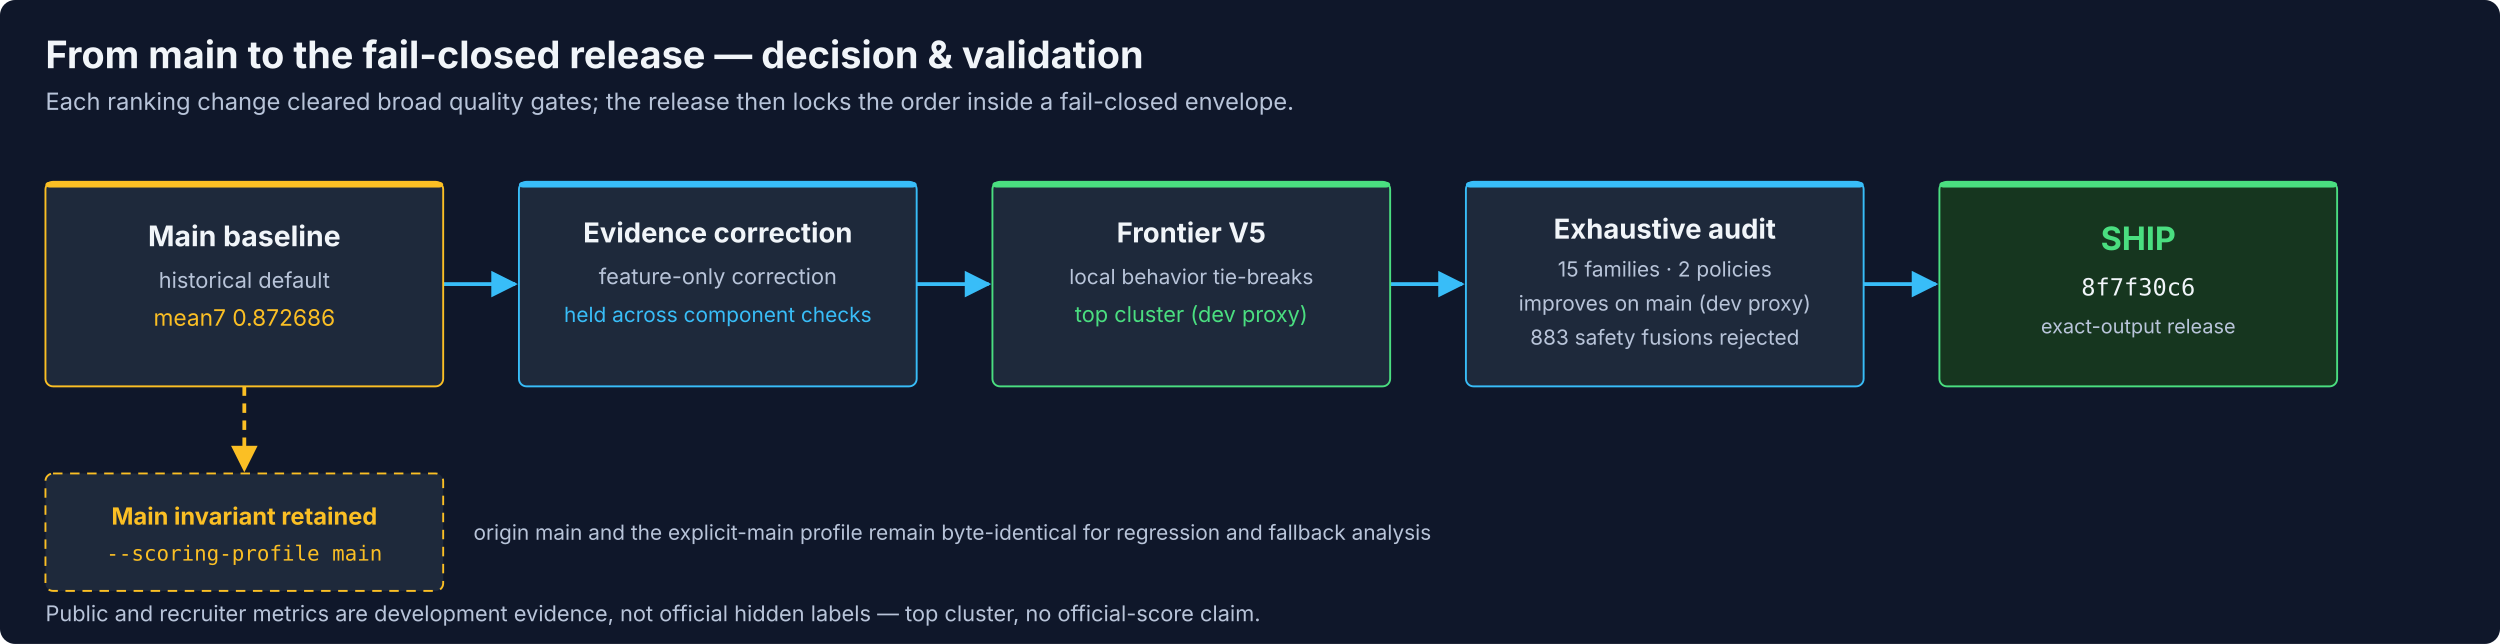
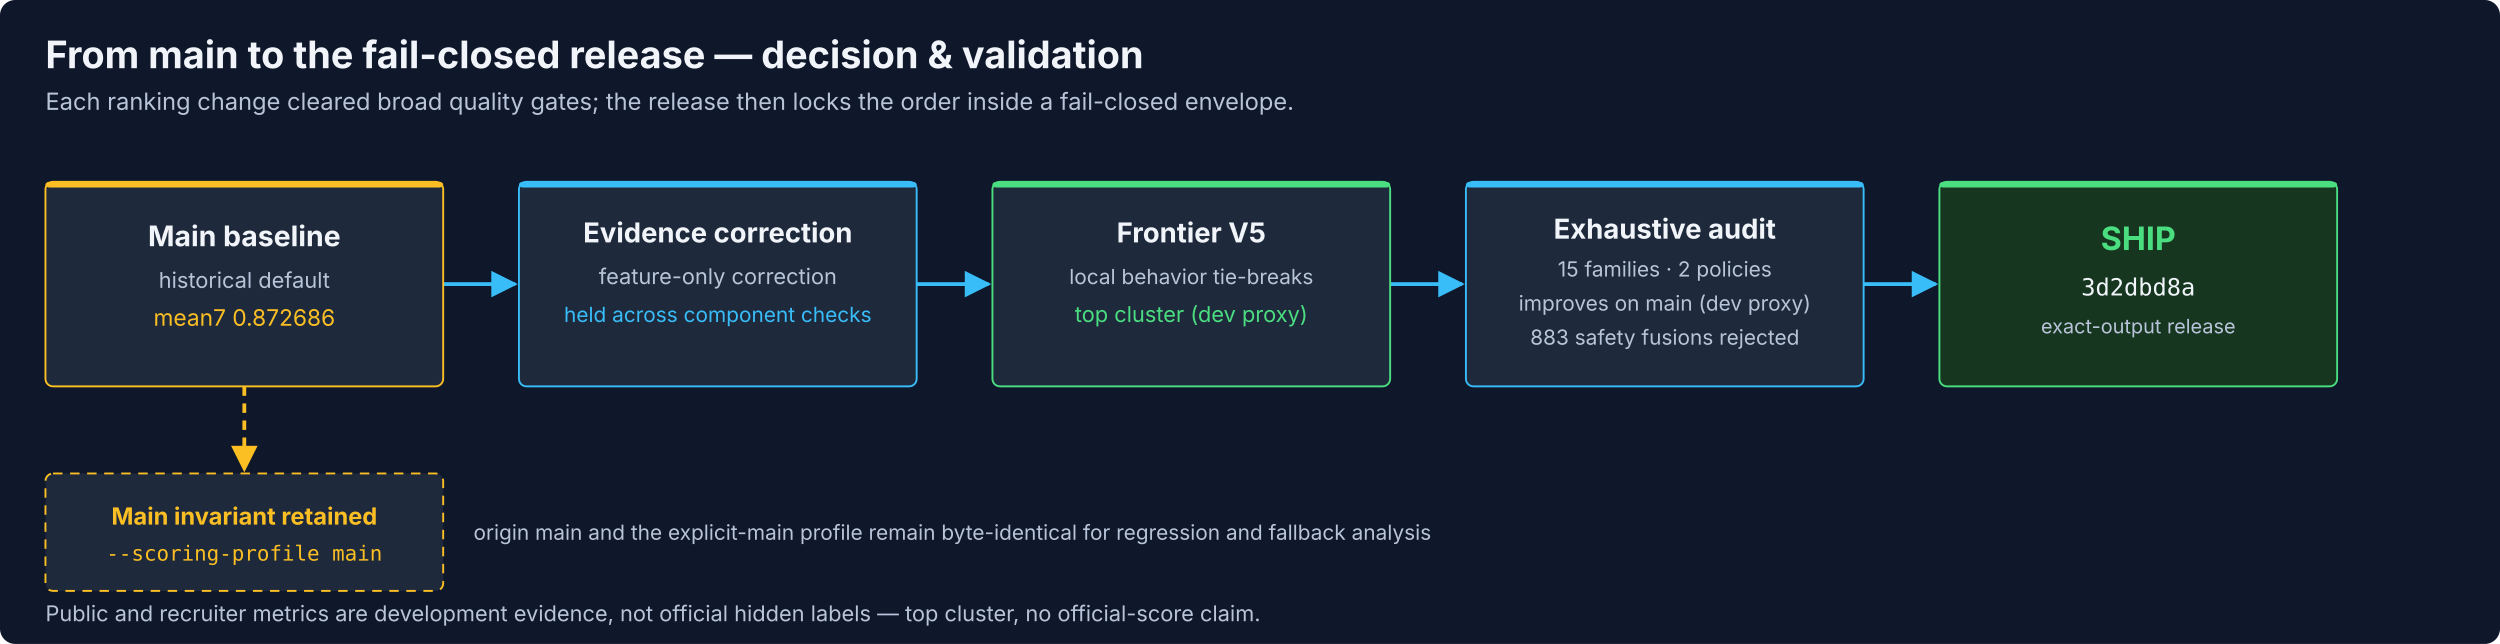
<svg xmlns="http://www.w3.org/2000/svg" viewBox="0 0 1320 340" font-family="Inter, Segoe UI, sans-serif" role="img" aria-label="Main to release decision and validation flow">
  <defs>
    <marker id="a" viewBox="0 0 10 10" refX="9" refY="5" markerWidth="7" markerHeight="7" orient="auto-start-reverse">
      <path d="M0,0 L10,5 L0,10 z" fill="#38BDF8" />
    </marker>
    <marker id="ag" viewBox="0 0 10 10" refX="9" refY="5" markerWidth="7" markerHeight="7" orient="auto-start-reverse">
      <path d="M0,0 L10,5 L0,10 z" fill="#FBBF24" />
    </marker>
  </defs>
  <rect x="0" y="0" width="1320" height="340" rx="8" fill="#0F172A" />
  <text x="24" y="36" fill="#F1F5F9" font-size="20" font-weight="700">From main to the fail-closed release — decision &amp; validation</text>
  <text x="24" y="58" fill="#B8C4D9" font-size="12.5">Each ranking change cleared broad quality gates; the release then locks the order inside a fail-closed envelope.</text>
  <g stroke="#38BDF8" stroke-width="2" marker-end="url(#a)">
    <line x1="234" y1="150" x2="272" y2="150" />
    <line x1="484" y1="150" x2="522" y2="150" />
    <line x1="734" y1="150" x2="772" y2="150" />
    <line x1="984" y1="150" x2="1022" y2="150" />
  </g>
  <line x1="129" y1="204" x2="129" y2="248" stroke="#FBBF24" stroke-width="2" stroke-dasharray="5 4" marker-end="url(#ag)" />
  <g>
    <rect x="24" y="96" width="210" height="108" rx="4" fill="#1E293B" stroke="#FBBF24" />
    <rect x="24" y="96" width="210" height="3" rx="2" fill="#FBBF24" />
    <text x="129" y="130" text-anchor="middle" fill="#F1F5F9" font-size="15" font-weight="700">Main baseline</text>
    <text x="129" y="152" text-anchor="middle" fill="#B8C4D9" font-size="11.5">historical default</text>
    <text x="129" y="172" text-anchor="middle" fill="#FBBF24" font-size="12">mean7 0.872686</text>
  </g>
  <g>
    <rect x="274" y="96" width="210" height="108" rx="4" fill="#1E293B" stroke="#38BDF8" />
    <rect x="274" y="96" width="210" height="3" rx="2" fill="#38BDF8" />
    <text x="379" y="128" text-anchor="middle" fill="#F1F5F9" font-size="14.5" font-weight="700">Evidence correction</text>
    <text x="379" y="150" text-anchor="middle" fill="#B8C4D9" font-size="11.5">feature-only correction</text>
    <text x="379" y="170" text-anchor="middle" fill="#38BDF8" font-size="11">held across component checks</text>
  </g>
  <g>
    <rect x="524" y="96" width="210" height="108" rx="4" fill="#1E293B" stroke="#4ADE80" />
    <rect x="524" y="96" width="210" height="3" rx="2" fill="#4ADE80" />
    <text x="629" y="128" text-anchor="middle" fill="#F1F5F9" font-size="14.5" font-weight="700">Frontier V5</text>
    <text x="629" y="150" text-anchor="middle" fill="#B8C4D9" font-size="11">local behavior tie-breaks</text>
    <text x="629" y="170" text-anchor="middle" fill="#4ADE80" font-size="11.5">top cluster (dev proxy)</text>
  </g>
  <g>
    <rect x="774" y="96" width="210" height="108" rx="4" fill="#1E293B" stroke="#38BDF8" />
    <rect x="774" y="96" width="210" height="3" rx="2" fill="#38BDF8" />
    <text x="879" y="126" text-anchor="middle" fill="#F1F5F9" font-size="14.5" font-weight="700">Exhaustive audit</text>
    <text x="879" y="146" text-anchor="middle" fill="#B8C4D9" font-size="11">15 families · 2 policies</text>
    <text x="879" y="164" text-anchor="middle" fill="#B8C4D9" font-size="11">improves on main (dev proxy)</text>
    <text x="879" y="182" text-anchor="middle" fill="#B8C4D9" font-size="11">883 safety fusions rejected</text>
  </g>
  <g>
    <rect x="1024" y="96" width="210" height="108" rx="4" fill="#16361f" stroke="#4ADE80" />
    <rect x="1024" y="96" width="210" height="3" rx="2" fill="#4ADE80" />
    <text x="1129" y="132" text-anchor="middle" fill="#4ADE80" font-size="17" font-weight="700">SHIP</text>
-     <text x="1129" y="156" text-anchor="middle" fill="#F1F5F9" font-size="12.5" font-family="monospace">8f7f30c6</text>
+     <text x="1129" y="156" text-anchor="middle" fill="#F1F5F9" font-size="12.5" font-family="monospace">3d2dbd8a</text>
    <text x="1129" y="176" text-anchor="middle" fill="#B8C4D9" font-size="10.5">exact-output release</text>
  </g>
  <g>
    <rect x="24" y="250" width="210" height="62" rx="4" fill="#1E293B" stroke="#FBBF24" stroke-dasharray="5 4" />
    <text x="129" y="277" text-anchor="middle" fill="#FBBF24" font-size="12.5" font-weight="700">Main invariant retained</text>
    <text x="129" y="296" text-anchor="middle" fill="#FBBF24" font-size="11" font-family="monospace">--scoring-profile main</text>
  </g>
  <text x="250" y="285" fill="#B8C4D9" font-size="11">origin main and the explicit-main profile remain byte-identical for regression and fallback analysis</text>
  <text x="24" y="328" fill="#B8C4D9" font-size="11.5">Public and recruiter metrics are development evidence, not official hidden labels — top cluster, no official-score claim.</text>
</svg>
